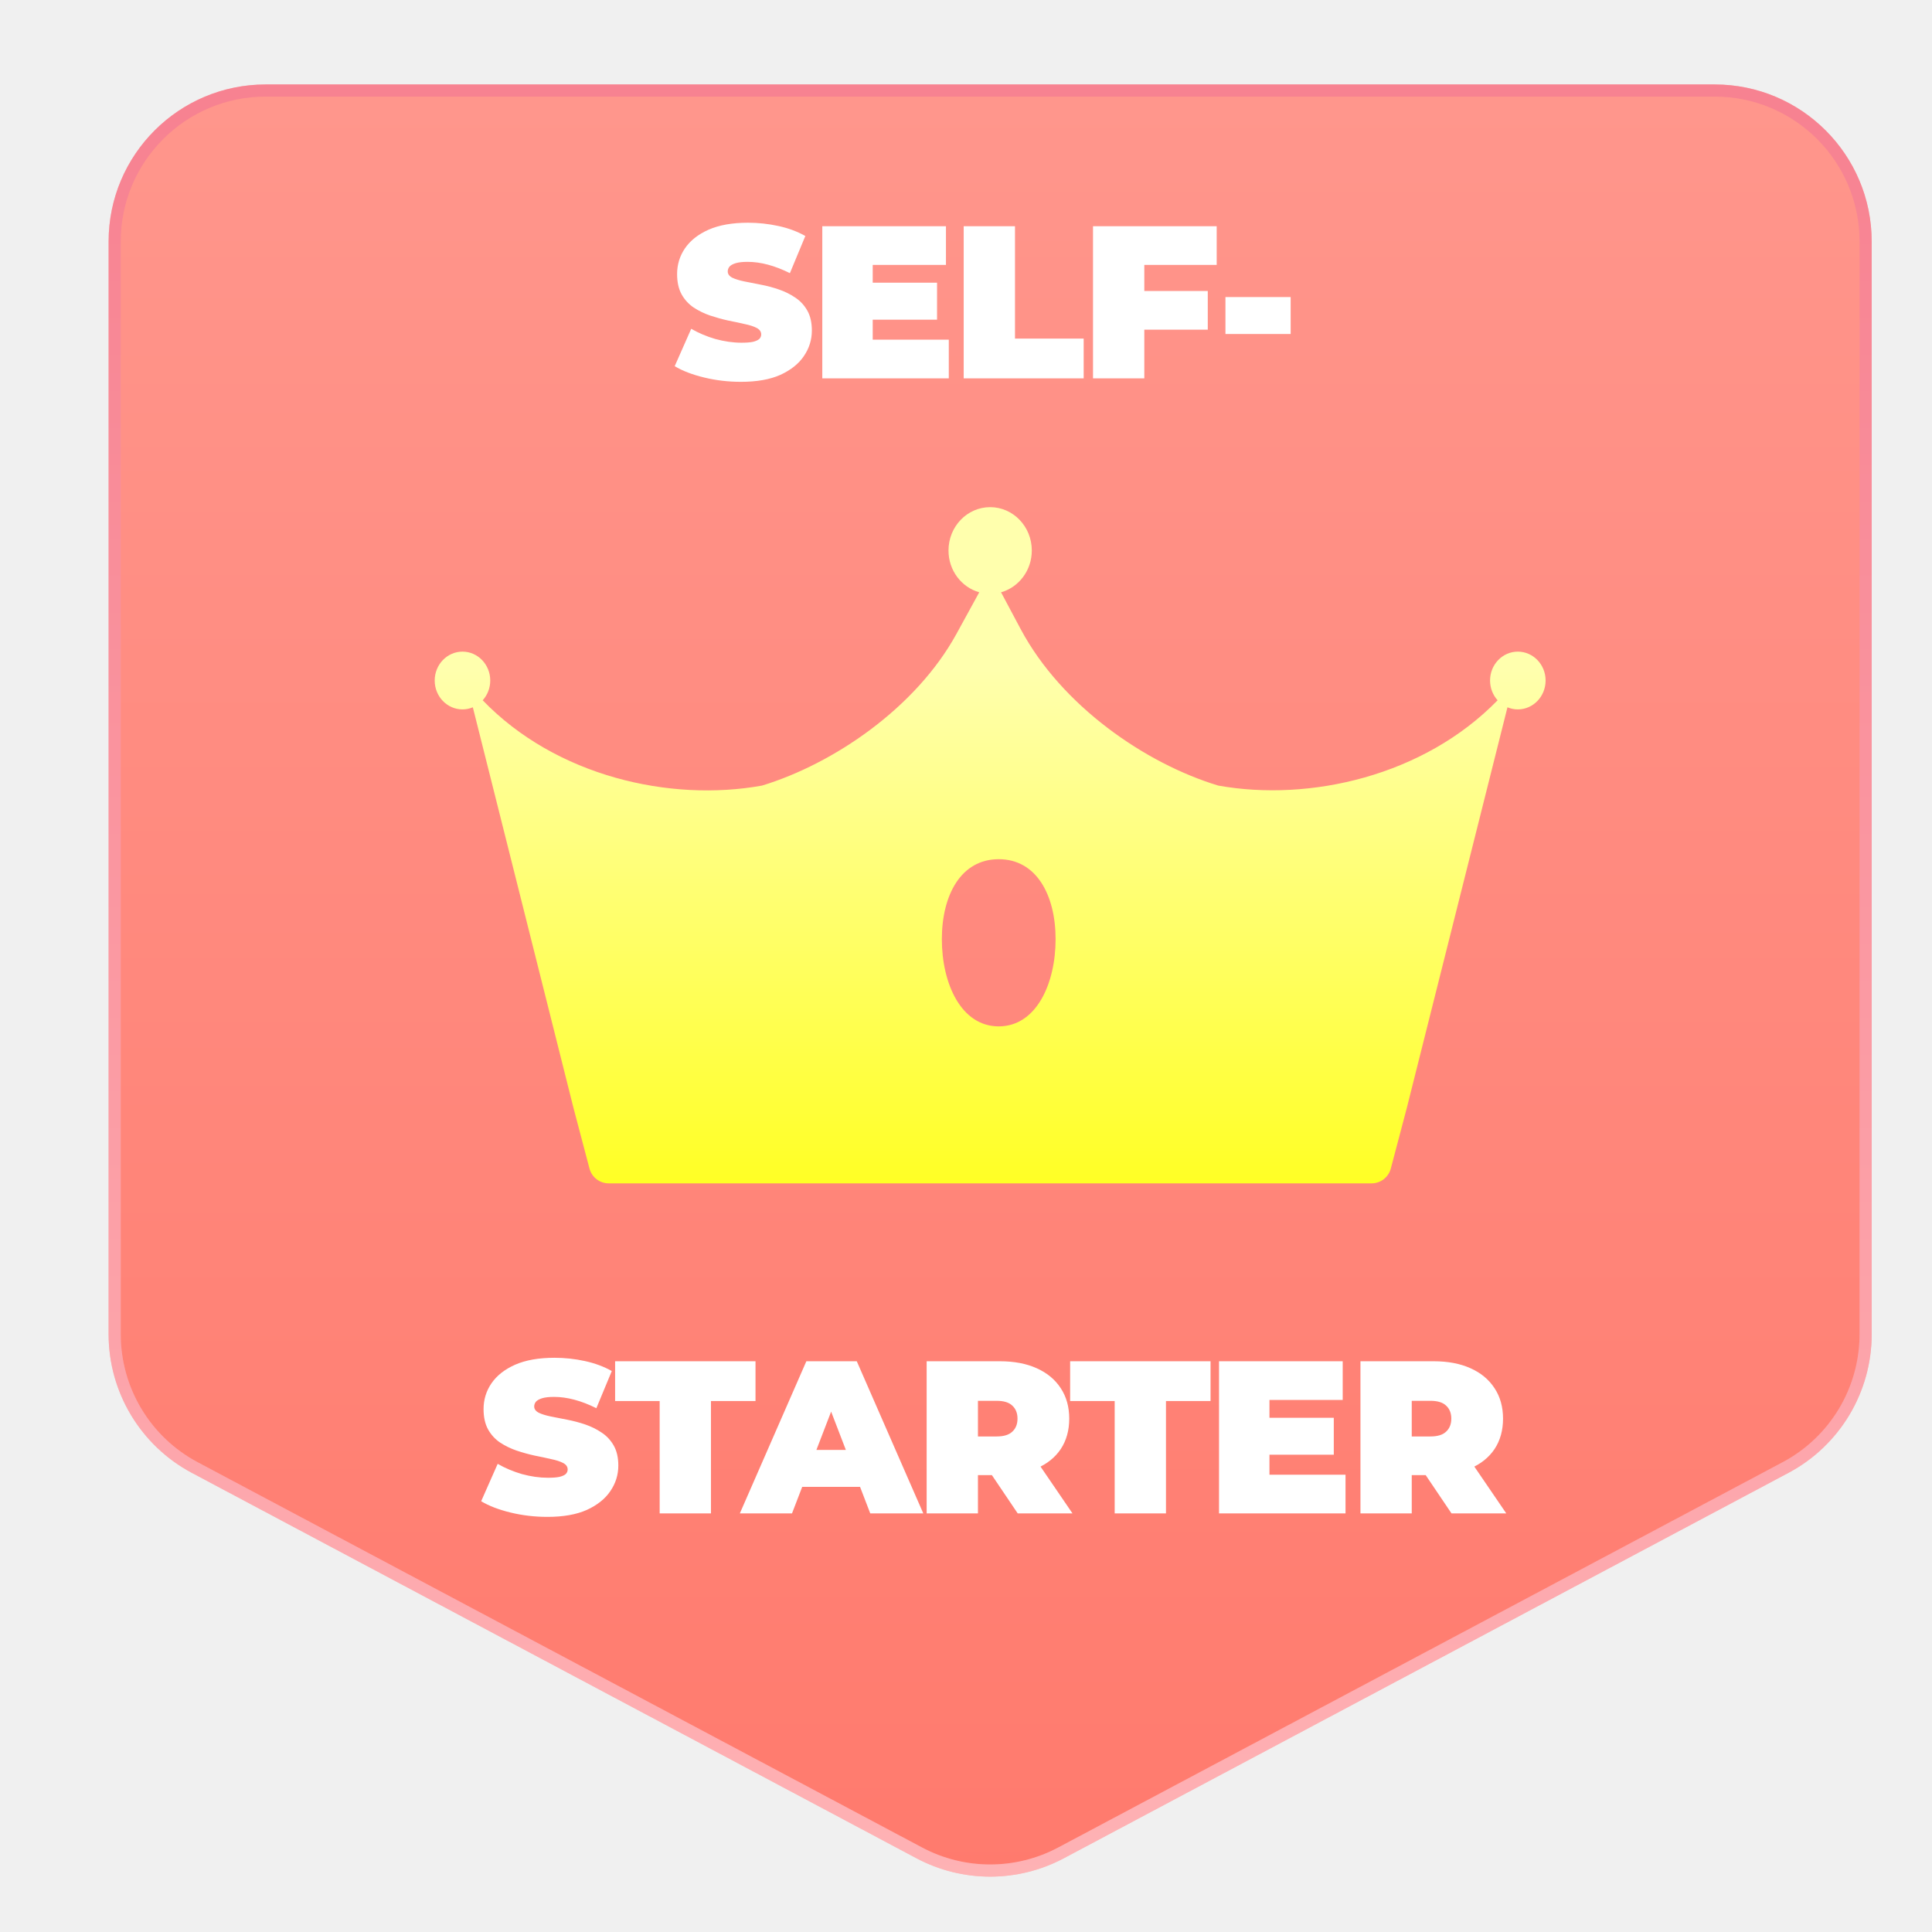
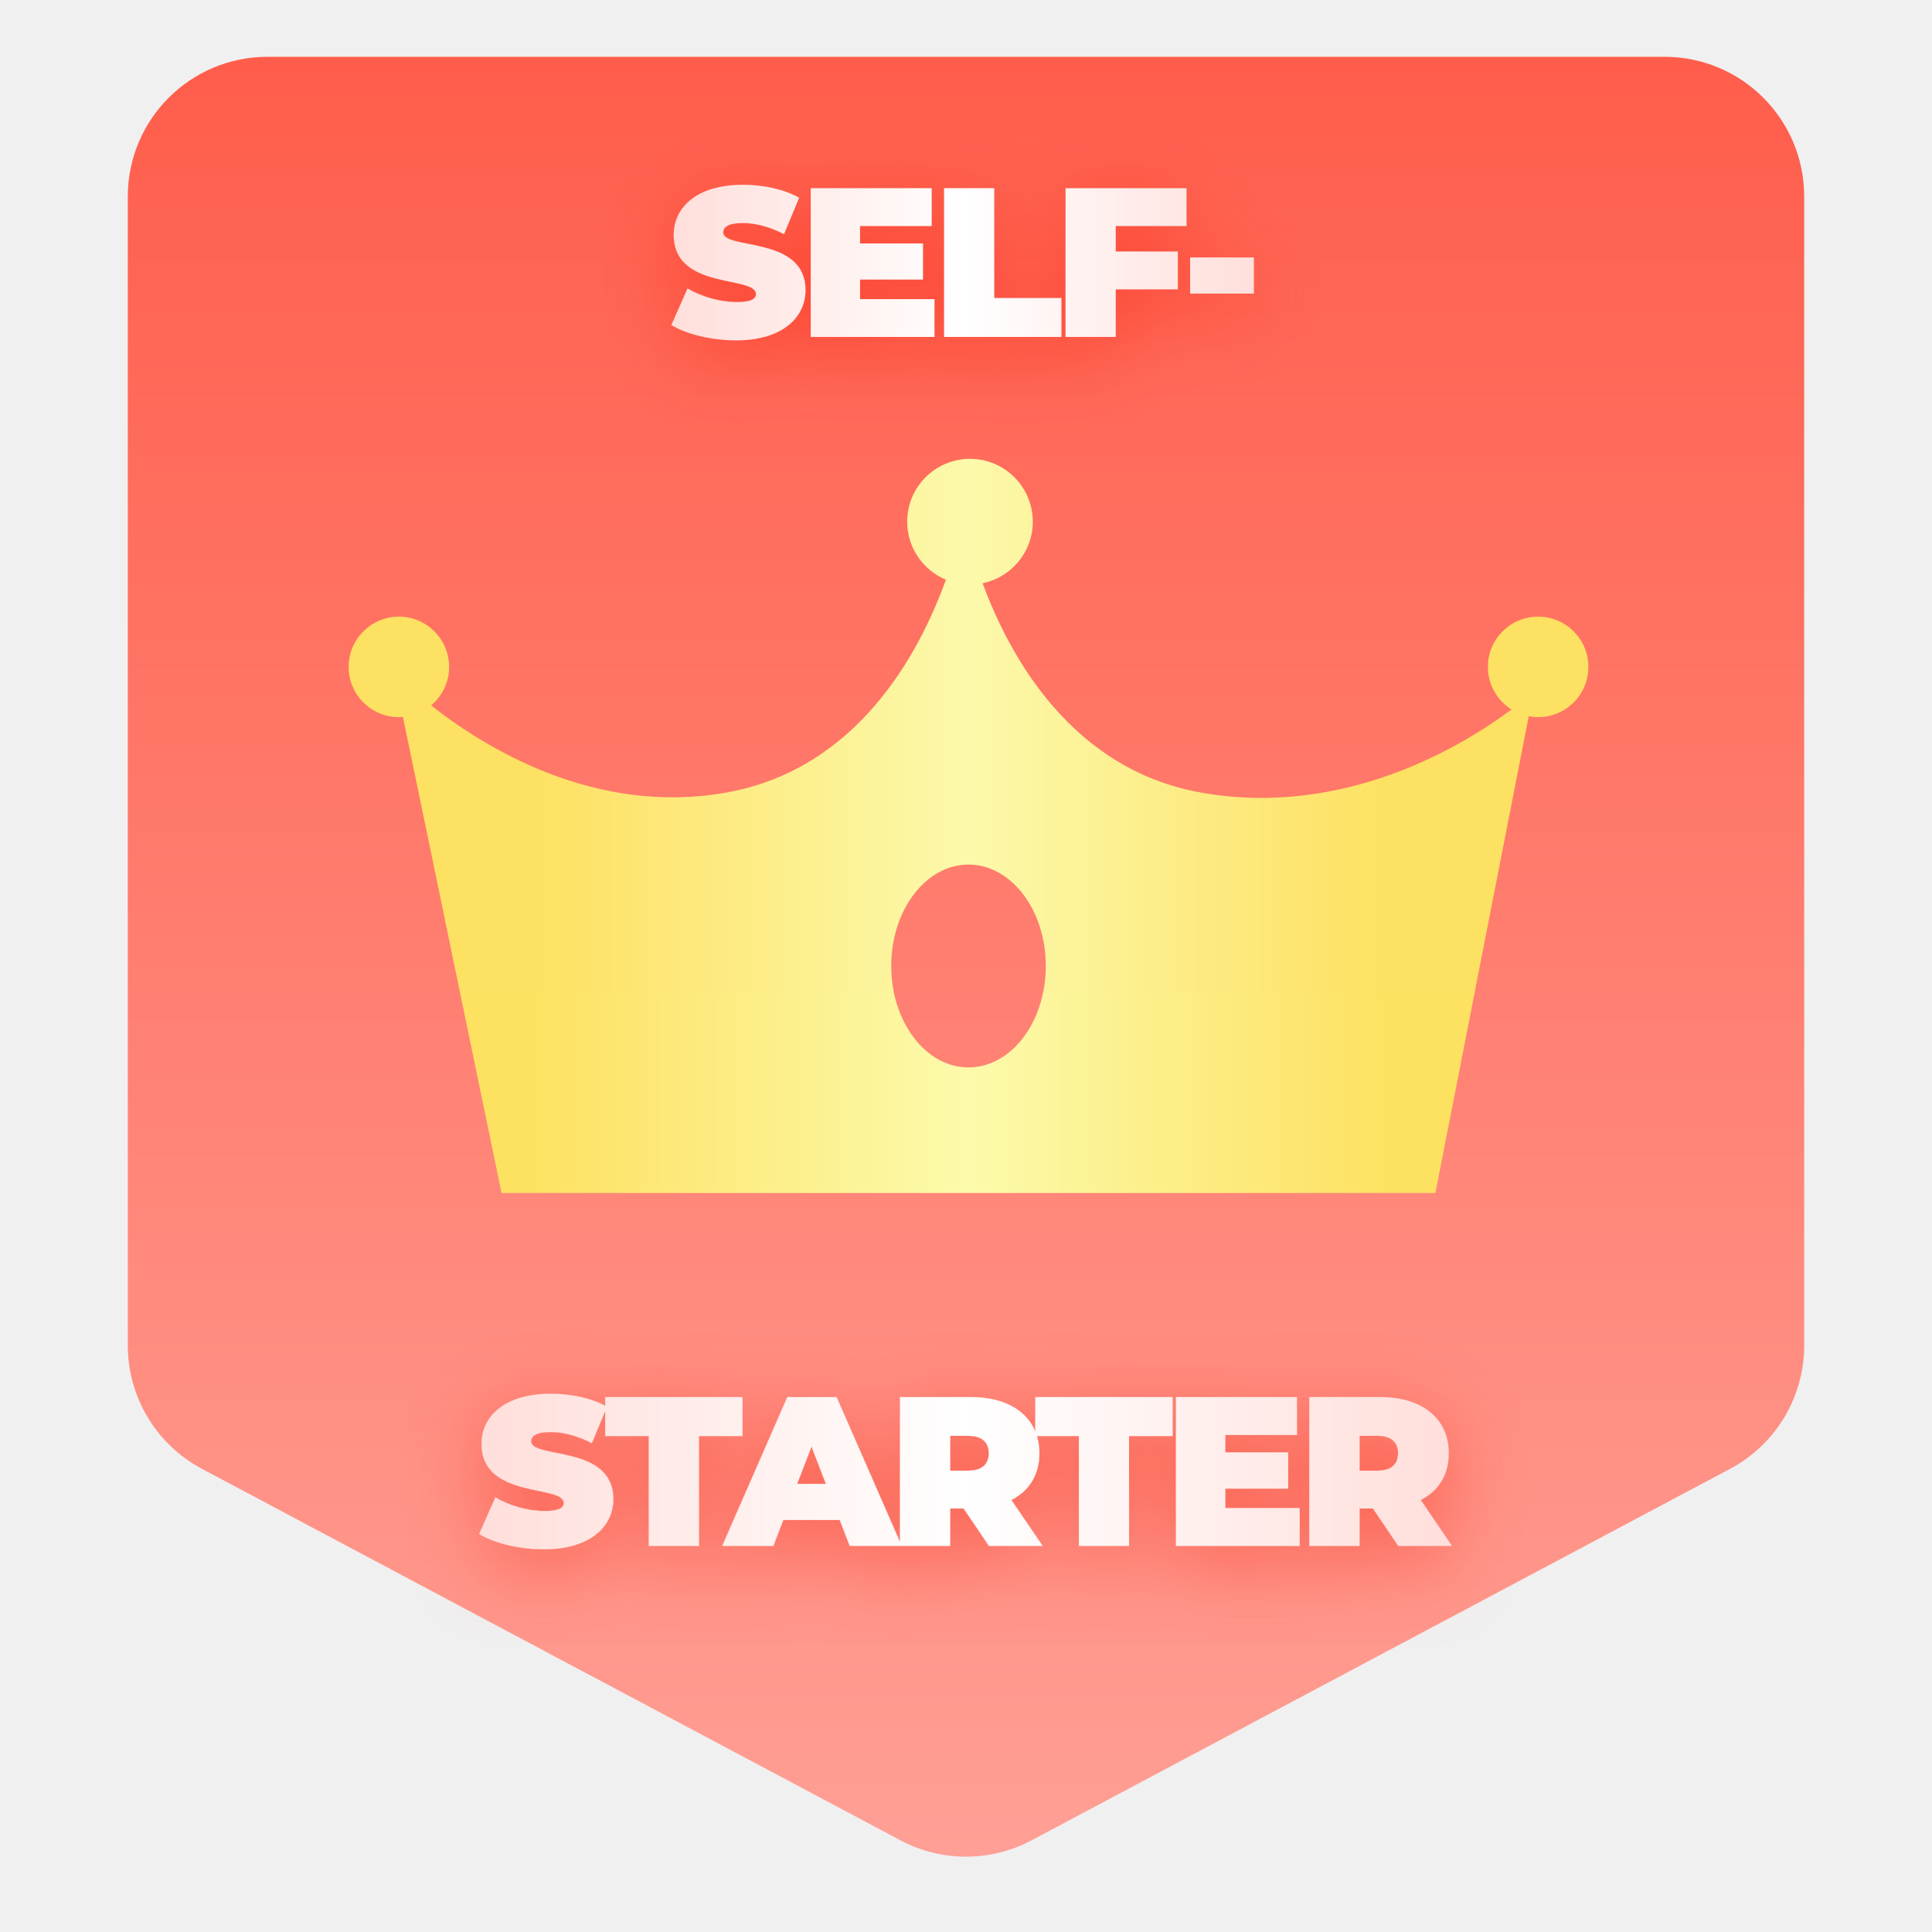
- <svg xmlns="http://www.w3.org/2000/svg" width="120" height="120" viewBox="0 0 120 120" fill="none">
-   <path d="M65.903 115.085C63.15 116.549 59.85 116.549 57.097 115.085L12.097 91.151C9.036 89.523 7.123 86.339 7.123 82.872V15C7.123 9.821 11.321 5.623 16.5 5.623H106.5C111.679 5.623 115.877 9.821 115.877 15V82.872C115.877 86.339 113.964 89.523 110.903 91.151L65.903 115.085Z" fill="url(#paint0_linear_2970_12548)" />
-   <path d="M65.903 115.085C63.15 116.549 59.85 116.549 57.097 115.085L12.097 91.151C9.036 89.523 7.123 86.339 7.123 82.872V15C7.123 9.821 11.321 5.623 16.5 5.623H106.5C111.679 5.623 115.877 9.821 115.877 15V82.872C115.877 86.339 113.964 89.523 110.903 91.151L65.903 115.085Z" stroke="#FF968C" stroke-width="0.754" />
-   <path d="M65.903 115.085C63.15 116.549 59.85 116.549 57.097 115.085L12.097 91.151C9.036 89.523 7.123 86.339 7.123 82.872V15C7.123 9.821 11.321 5.623 16.5 5.623H106.5C111.679 5.623 115.877 9.821 115.877 15V82.872C115.877 86.339 113.964 89.523 110.903 91.151L65.903 115.085Z" stroke="url(#paint1_linear_2970_12548)" stroke-opacity="0.5" stroke-width="0.754" />
-   <path d="M46.025 23.716C45.233 23.716 44.468 23.626 43.73 23.446C42.992 23.266 42.384 23.032 41.907 22.744L42.933 20.422C43.383 20.683 43.883 20.895 44.432 21.056C44.99 21.209 45.53 21.286 46.052 21.286C46.358 21.286 46.596 21.268 46.767 21.232C46.947 21.187 47.078 21.128 47.159 21.056C47.24 20.976 47.28 20.881 47.28 20.773C47.28 20.602 47.186 20.467 46.997 20.368C46.808 20.269 46.556 20.188 46.241 20.125C45.935 20.053 45.597 19.981 45.228 19.909C44.859 19.828 44.486 19.724 44.108 19.599C43.739 19.473 43.397 19.306 43.082 19.099C42.776 18.892 42.528 18.622 42.339 18.289C42.15 17.947 42.056 17.524 42.056 17.02C42.056 16.435 42.218 15.904 42.542 15.427C42.875 14.941 43.365 14.554 44.013 14.266C44.67 13.978 45.485 13.834 46.457 13.834C47.096 13.834 47.726 13.902 48.347 14.037C48.968 14.171 49.526 14.379 50.021 14.658L49.062 16.966C48.594 16.732 48.14 16.556 47.699 16.439C47.267 16.323 46.844 16.264 46.43 16.264C46.124 16.264 45.881 16.291 45.701 16.345C45.521 16.399 45.39 16.471 45.309 16.561C45.237 16.651 45.201 16.75 45.201 16.858C45.201 17.02 45.296 17.151 45.485 17.25C45.674 17.34 45.921 17.416 46.227 17.479C46.542 17.542 46.884 17.61 47.253 17.681C47.631 17.753 48.005 17.852 48.374 17.979C48.743 18.105 49.08 18.271 49.386 18.478C49.701 18.685 49.953 18.955 50.142 19.288C50.331 19.621 50.426 20.035 50.426 20.53C50.426 21.106 50.259 21.637 49.926 22.123C49.602 22.6 49.116 22.987 48.468 23.284C47.82 23.572 47.006 23.716 46.025 23.716ZM53.99 17.56H58.202V19.855H53.99V17.56ZM54.206 21.097H58.931V23.5H51.074V14.05H58.755V16.453H54.206V21.097ZM59.857 23.5V14.05H63.043V21.029H67.309V23.5H59.857ZM70.859 18.073H75.017V20.476H70.859V18.073ZM71.075 23.5H67.889V14.05H75.571V16.453H71.075V23.5ZM76.115 20.746V18.451H80.165V20.746H76.115Z" fill="white" />
-   <path d="M34.004 94.216C33.212 94.216 32.447 94.126 31.709 93.946C30.971 93.766 30.363 93.532 29.886 93.244L30.912 90.922C31.362 91.183 31.862 91.394 32.411 91.556C32.969 91.71 33.509 91.786 34.031 91.786C34.337 91.786 34.575 91.768 34.746 91.732C34.926 91.687 35.057 91.629 35.138 91.556C35.219 91.475 35.259 91.381 35.259 91.273C35.259 91.102 35.165 90.967 34.976 90.868C34.787 90.769 34.535 90.688 34.22 90.625C33.914 90.553 33.576 90.481 33.207 90.409C32.838 90.328 32.465 90.225 32.087 90.099C31.718 89.972 31.376 89.806 31.061 89.599C30.755 89.392 30.507 89.122 30.318 88.789C30.129 88.447 30.035 88.024 30.035 87.52C30.035 86.935 30.197 86.404 30.521 85.927C30.854 85.441 31.344 85.054 31.992 84.766C32.649 84.478 33.464 84.334 34.436 84.334C35.075 84.334 35.705 84.401 36.326 84.537C36.947 84.671 37.505 84.879 38 85.157L37.041 87.466C36.573 87.232 36.119 87.056 35.678 86.939C35.246 86.823 34.823 86.764 34.409 86.764C34.103 86.764 33.86 86.791 33.68 86.845C33.5 86.899 33.369 86.971 33.288 87.061C33.216 87.151 33.18 87.25 33.18 87.358C33.18 87.52 33.275 87.65 33.464 87.749C33.653 87.84 33.9 87.916 34.206 87.979C34.521 88.042 34.863 88.109 35.232 88.181C35.61 88.254 35.984 88.353 36.353 88.478C36.722 88.605 37.059 88.771 37.365 88.978C37.68 89.185 37.932 89.455 38.121 89.788C38.31 90.121 38.405 90.535 38.405 91.03C38.405 91.606 38.238 92.137 37.905 92.623C37.581 93.1 37.095 93.487 36.447 93.784C35.799 94.072 34.985 94.216 34.004 94.216ZM40.973 94V87.02H38.206V84.55H46.926V87.02H44.159V94H40.973ZM45.953 94L50.084 84.55H53.216L57.347 94H54.053L51.002 86.062H52.244L49.193 94H45.953ZM48.41 92.353L49.22 90.058H53.567L54.377 92.353H48.41ZM57.556 94V84.55H62.105C62.987 84.55 63.748 84.694 64.387 84.982C65.035 85.27 65.534 85.684 65.885 86.224C66.236 86.755 66.412 87.385 66.412 88.114C66.412 88.843 66.236 89.473 65.885 90.004C65.534 90.526 65.035 90.927 64.387 91.206C63.748 91.484 62.987 91.624 62.105 91.624H59.324L60.742 90.314V94H57.556ZM63.212 94L60.89 90.558H64.265L66.614 94H63.212ZM60.742 90.665L59.324 89.221H61.903C62.344 89.221 62.668 89.122 62.875 88.924C63.091 88.726 63.199 88.456 63.199 88.114C63.199 87.772 63.091 87.502 62.875 87.304C62.668 87.106 62.344 87.007 61.903 87.007H59.324L60.742 85.562V90.665ZM69.235 94V87.02H66.468V84.55H75.189V87.02H72.421V94H69.235ZM78.632 88.06H82.844V90.355H78.632V88.06ZM78.848 91.597H83.573V94H75.716V84.55H83.398V86.953H78.848V91.597ZM84.5 94V84.55H89.049C89.931 84.55 90.692 84.694 91.331 84.982C91.979 85.27 92.478 85.684 92.829 86.224C93.18 86.755 93.356 87.385 93.356 88.114C93.356 88.843 93.18 89.473 92.829 90.004C92.478 90.526 91.979 90.927 91.331 91.206C90.692 91.484 89.931 91.624 89.049 91.624H86.268L87.686 90.314V94H84.5ZM90.156 94L87.834 90.558H91.209L93.558 94H90.156ZM87.686 90.665L86.268 89.221H88.847C89.288 89.221 89.612 89.122 89.819 88.924C90.035 88.726 90.143 88.456 90.143 88.114C90.143 87.772 90.035 87.502 89.819 87.304C89.612 87.106 89.288 87.007 88.847 87.007H86.268L87.686 85.562V90.665Z" fill="white" />
-   <path fill-rule="evenodd" clip-rule="evenodd" d="M61.5 31.5C62.929 31.5 64.087 32.706 64.087 34.192C64.087 35.435 63.277 36.478 62.177 36.788L63.394 39.072C65.934 43.832 71.134 47.423 75.669 48.794C81.367 49.816 88.453 48.185 93.019 43.496C92.73 43.175 92.55 42.743 92.55 42.268C92.55 41.277 93.322 40.474 94.274 40.474C95.227 40.474 96 41.277 96 42.268C96 43.259 95.227 44.062 94.274 44.062C94.047 44.062 93.83 44.015 93.631 43.932L87.375 68.833L86.386 72.58C86.243 73.121 85.754 73.5 85.195 73.5H37.805C37.246 73.5 36.757 73.121 36.614 72.58L35.625 68.833L29.369 43.932C29.17 44.015 28.953 44.062 28.726 44.062C27.773 44.062 27 43.259 27 42.268C27 41.277 27.773 40.474 28.726 40.474C29.678 40.474 30.45 41.277 30.45 42.268C30.45 42.743 30.271 43.175 29.981 43.496C34.53 48.217 41.621 49.827 47.331 48.794C51.759 47.445 56.88 43.981 59.411 39.365L60.823 36.788C59.723 36.478 58.913 35.435 58.913 34.192C58.913 32.706 60.071 31.5 61.5 31.5ZM62.032 53.366C59.688 53.366 58.5 55.594 58.5 58.337C58.5 61.08 59.689 63.75 62.032 63.75C64.375 63.75 65.565 61.081 65.565 58.337C65.565 55.594 64.375 53.366 62.032 53.366Z" fill="url(#paint2_linear_2970_12548)" />
+ <svg xmlns="http://www.w3.org/2000/svg" width="200" height="200" viewBox="0 0 200 200" fill="none">
+   <path d="M106.791 190.508C102.545 192.766 97.455 192.766 93.209 190.508L20.901 152.05C16.18 149.539 13.23 144.629 13.23 139.282V20.342C13.23 12.355 19.705 5.88 27.692 5.88H172.308C180.295 5.88 186.769 12.355 186.769 20.342L186.77 139.282C186.77 144.629 183.819 149.539 179.099 152.05L106.791 190.508Z" fill="url(#paint0_linear_7980_114793)" />
+   <g filter="url(#filter0_d_7980_114793)">
+     <path d="M76.211 35.232C73.637 35.232 71.041 34.594 69.501 33.648L71.173 29.864C72.625 30.722 74.561 31.272 76.255 31.272C77.729 31.272 78.257 30.964 78.257 30.436C78.257 28.5 69.743 30.062 69.743 24.32C69.743 21.46 72.141 19.128 76.915 19.128C78.983 19.128 81.117 19.568 82.723 20.47L81.161 24.232C79.643 23.462 78.213 23.088 76.871 23.088C75.353 23.088 74.869 23.528 74.869 24.056C74.869 25.904 83.383 24.364 83.383 30.04C83.383 32.856 80.985 35.232 76.211 35.232ZM89.032 30.964H96.732V34.88H83.928V19.48H96.446V23.396H89.032V25.2H95.544V28.94H89.032V30.964ZM97.731 34.88V19.48H102.923V30.854H109.875V34.88H97.731ZM122.827 23.396H115.501V26.036H121.925V29.952H115.501V34.88H110.309V19.48H122.827V23.396ZM123.203 30.392V26.652H129.803V30.392H123.203Z" fill="url(#paint1_linear_7980_114793)" />
+     <path d="M56.317 160.384C53.743 160.384 51.147 159.746 49.607 158.8L51.279 155.016C52.731 155.874 54.667 156.424 56.361 156.424C57.835 156.424 58.363 156.116 58.363 155.588C58.363 153.652 49.849 155.214 49.849 149.472C49.849 146.612 52.247 144.28 57.021 144.28C59.089 144.28 61.223 144.72 62.829 145.622L61.267 149.384C59.749 148.614 58.319 148.24 56.977 148.24C55.459 148.24 54.975 148.68 54.975 149.208C54.975 151.056 63.489 149.516 63.489 155.192C63.489 158.008 61.091 160.384 56.317 160.384ZM67.163 160.032V148.658H62.653V144.632H76.865V148.658H72.355V160.032H67.163ZM87.969 160.032L86.934 157.348H81.082L80.049 160.032H74.769L81.501 144.632H86.605L93.337 160.032H87.969ZM82.513 153.608H85.504L84.008 149.736L82.513 153.608ZM102.383 160.032L99.765 156.16H98.357V160.032H93.165V144.632H100.579C104.869 144.632 107.597 146.876 107.597 150.44C107.597 152.662 106.541 154.334 104.693 155.28L107.927 160.032H102.383ZM102.361 150.44C102.361 149.318 101.679 148.636 100.249 148.636H98.357V152.244H100.249C101.679 152.244 102.361 151.562 102.361 150.44ZM111.687 160.032V148.658H107.177V144.632H121.389V148.658H116.879V160.032H111.687ZM126.841 156.116H134.541V160.032H121.737V144.632H134.255V148.548H126.841V150.352H133.353V154.092H126.841V156.116ZM144.758 160.032L142.14 156.16H140.732V160.032H135.54V144.632H142.954C147.244 144.632 149.972 146.876 149.972 150.44C149.972 152.662 148.916 154.334 147.068 155.28L150.302 160.032H144.758ZM144.736 150.44C144.736 149.318 144.054 148.636 142.624 148.636H140.732V152.244H142.624C144.054 152.244 144.736 151.562 144.736 150.44Z" fill="url(#paint2_linear_7980_114793)" />
+   </g>
+   <g opacity="0.98">
+     <path d="M100.413 47.5C104.004 47.5 106.916 50.412 106.916 54.003C106.915 57.147 104.684 59.768 101.718 60.373C104.545 68.037 110.968 79.673 124.337 82.049C139.258 84.7 151.564 77.107 156.467 73.446C155 72.526 154.024 70.896 154.024 69.037C154.024 66.164 156.353 63.834 159.226 63.834C162.099 63.834 164.428 66.164 164.428 69.037C164.428 71.91 162.099 74.239 159.226 74.239C158.894 74.239 158.569 74.207 158.254 74.147L148.59 123.5H51.92L41.711 74.22C41.573 74.231 41.433 74.239 41.291 74.239C38.419 74.239 36.09 71.91 36.089 69.037C36.09 66.164 38.419 63.834 41.291 63.834C44.164 63.834 46.493 66.164 46.494 69.037C46.493 70.639 45.768 72.071 44.628 73.025C50.298 77.487 61.664 84.449 75.171 82.049C88.754 79.635 95.163 67.663 97.919 60.009C95.566 59.031 93.91 56.711 93.91 54.003C93.91 50.412 96.821 47.5 100.413 47.5ZM100.26 89.5C95.842 89.5 92.26 94.201 92.26 100C92.26 105.799 95.842 110.5 100.26 110.5C104.679 110.5 108.26 105.799 108.26 100C108.26 94.201 104.679 89.5 100.26 89.5Z" fill="url(#paint3_linear_7980_114793)" />
+   </g>
  <defs>
-     <linearGradient id="paint0_linear_2970_12548" x1="61.5" y1="6" x2="61.5" y2="117" gradientUnits="userSpaceOnUse">
-       <stop stop-color="#FF968C" />
-       <stop offset="1" stop-color="#FF7A6D" />
+     <filter id="filter0_d_7980_114793" x="41.607" y="13.128" width="116.695" height="157.256" filterUnits="userSpaceOnUse" color-interpolation-filters="sRGB">
+       <feFlood flood-opacity="0" result="BackgroundImageFix" />
+       <feColorMatrix in="SourceAlpha" type="matrix" values="0 0 0 0 0 0 0 0 0 0 0 0 0 0 0 0 0 0 127 0" result="hardAlpha" />
+       <feOffset dy="2" />
+       <feGaussianBlur stdDeviation="4" />
+       <feComposite in2="hardAlpha" operator="out" />
+       <feColorMatrix type="matrix" values="0 0 0 0 0.964 0 0 0 0 0.096 0 0 0 0 0 0 0 0 0.4 0" />
+       <feBlend mode="normal" in2="BackgroundImageFix" result="effect1_dropShadow_7980_114793" />
+       <feBlend mode="normal" in="SourceGraphic" in2="effect1_dropShadow_7980_114793" result="shape" />
+     </filter>
+     <linearGradient id="paint0_linear_7980_114793" x1="100" y1="5.88" x2="100" y2="194.12" gradientUnits="userSpaceOnUse">
+       <stop stop-color="#FF5D4B" />
+       <stop offset="1" stop-color="#FFA096" />
    </linearGradient>
-     <linearGradient id="paint1_linear_2970_12548" x1="61.5" y1="117" x2="61.5" y2="6" gradientUnits="userSpaceOnUse">
-       <stop stop-color="#FFCEDD" />
-       <stop offset="1" stop-color="#F06D96" />
+     <linearGradient id="paint1_linear_7980_114793" x1="131" y1="27.38" x2="69" y2="27.38" gradientUnits="userSpaceOnUse">
+       <stop stop-color="#FFDEDA" />
+       <stop offset="0.5" stop-color="white" />
+       <stop offset="1" stop-color="#FFDEDA" />
    </linearGradient>
-     <linearGradient id="paint2_linear_2970_12548" x1="61.5" y1="31.5" x2="61.5" y2="73.5" gradientUnits="userSpaceOnUse">
-       <stop offset="0.24" stop-color="#FFFFAD" />
-       <stop offset="1" stop-color="#FFFF25" />
+     <linearGradient id="paint2_linear_7980_114793" x1="151" y1="152.532" x2="49" y2="152.532" gradientUnits="userSpaceOnUse">
+       <stop stop-color="#FFDEDA" />
+       <stop offset="0.5" stop-color="white" />
+       <stop offset="1" stop-color="#FFDEDA" />
+     </linearGradient>
+     <linearGradient id="paint3_linear_7980_114793" x1="55.239" y1="87.035" x2="143.436" y2="87.035" gradientUnits="userSpaceOnUse">
+       <stop stop-color="#FDE362" />
+       <stop offset="0.51" stop-color="#FCFCAC" />
+       <stop offset="1" stop-color="#FDE362" />
    </linearGradient>
  </defs>
</svg>
